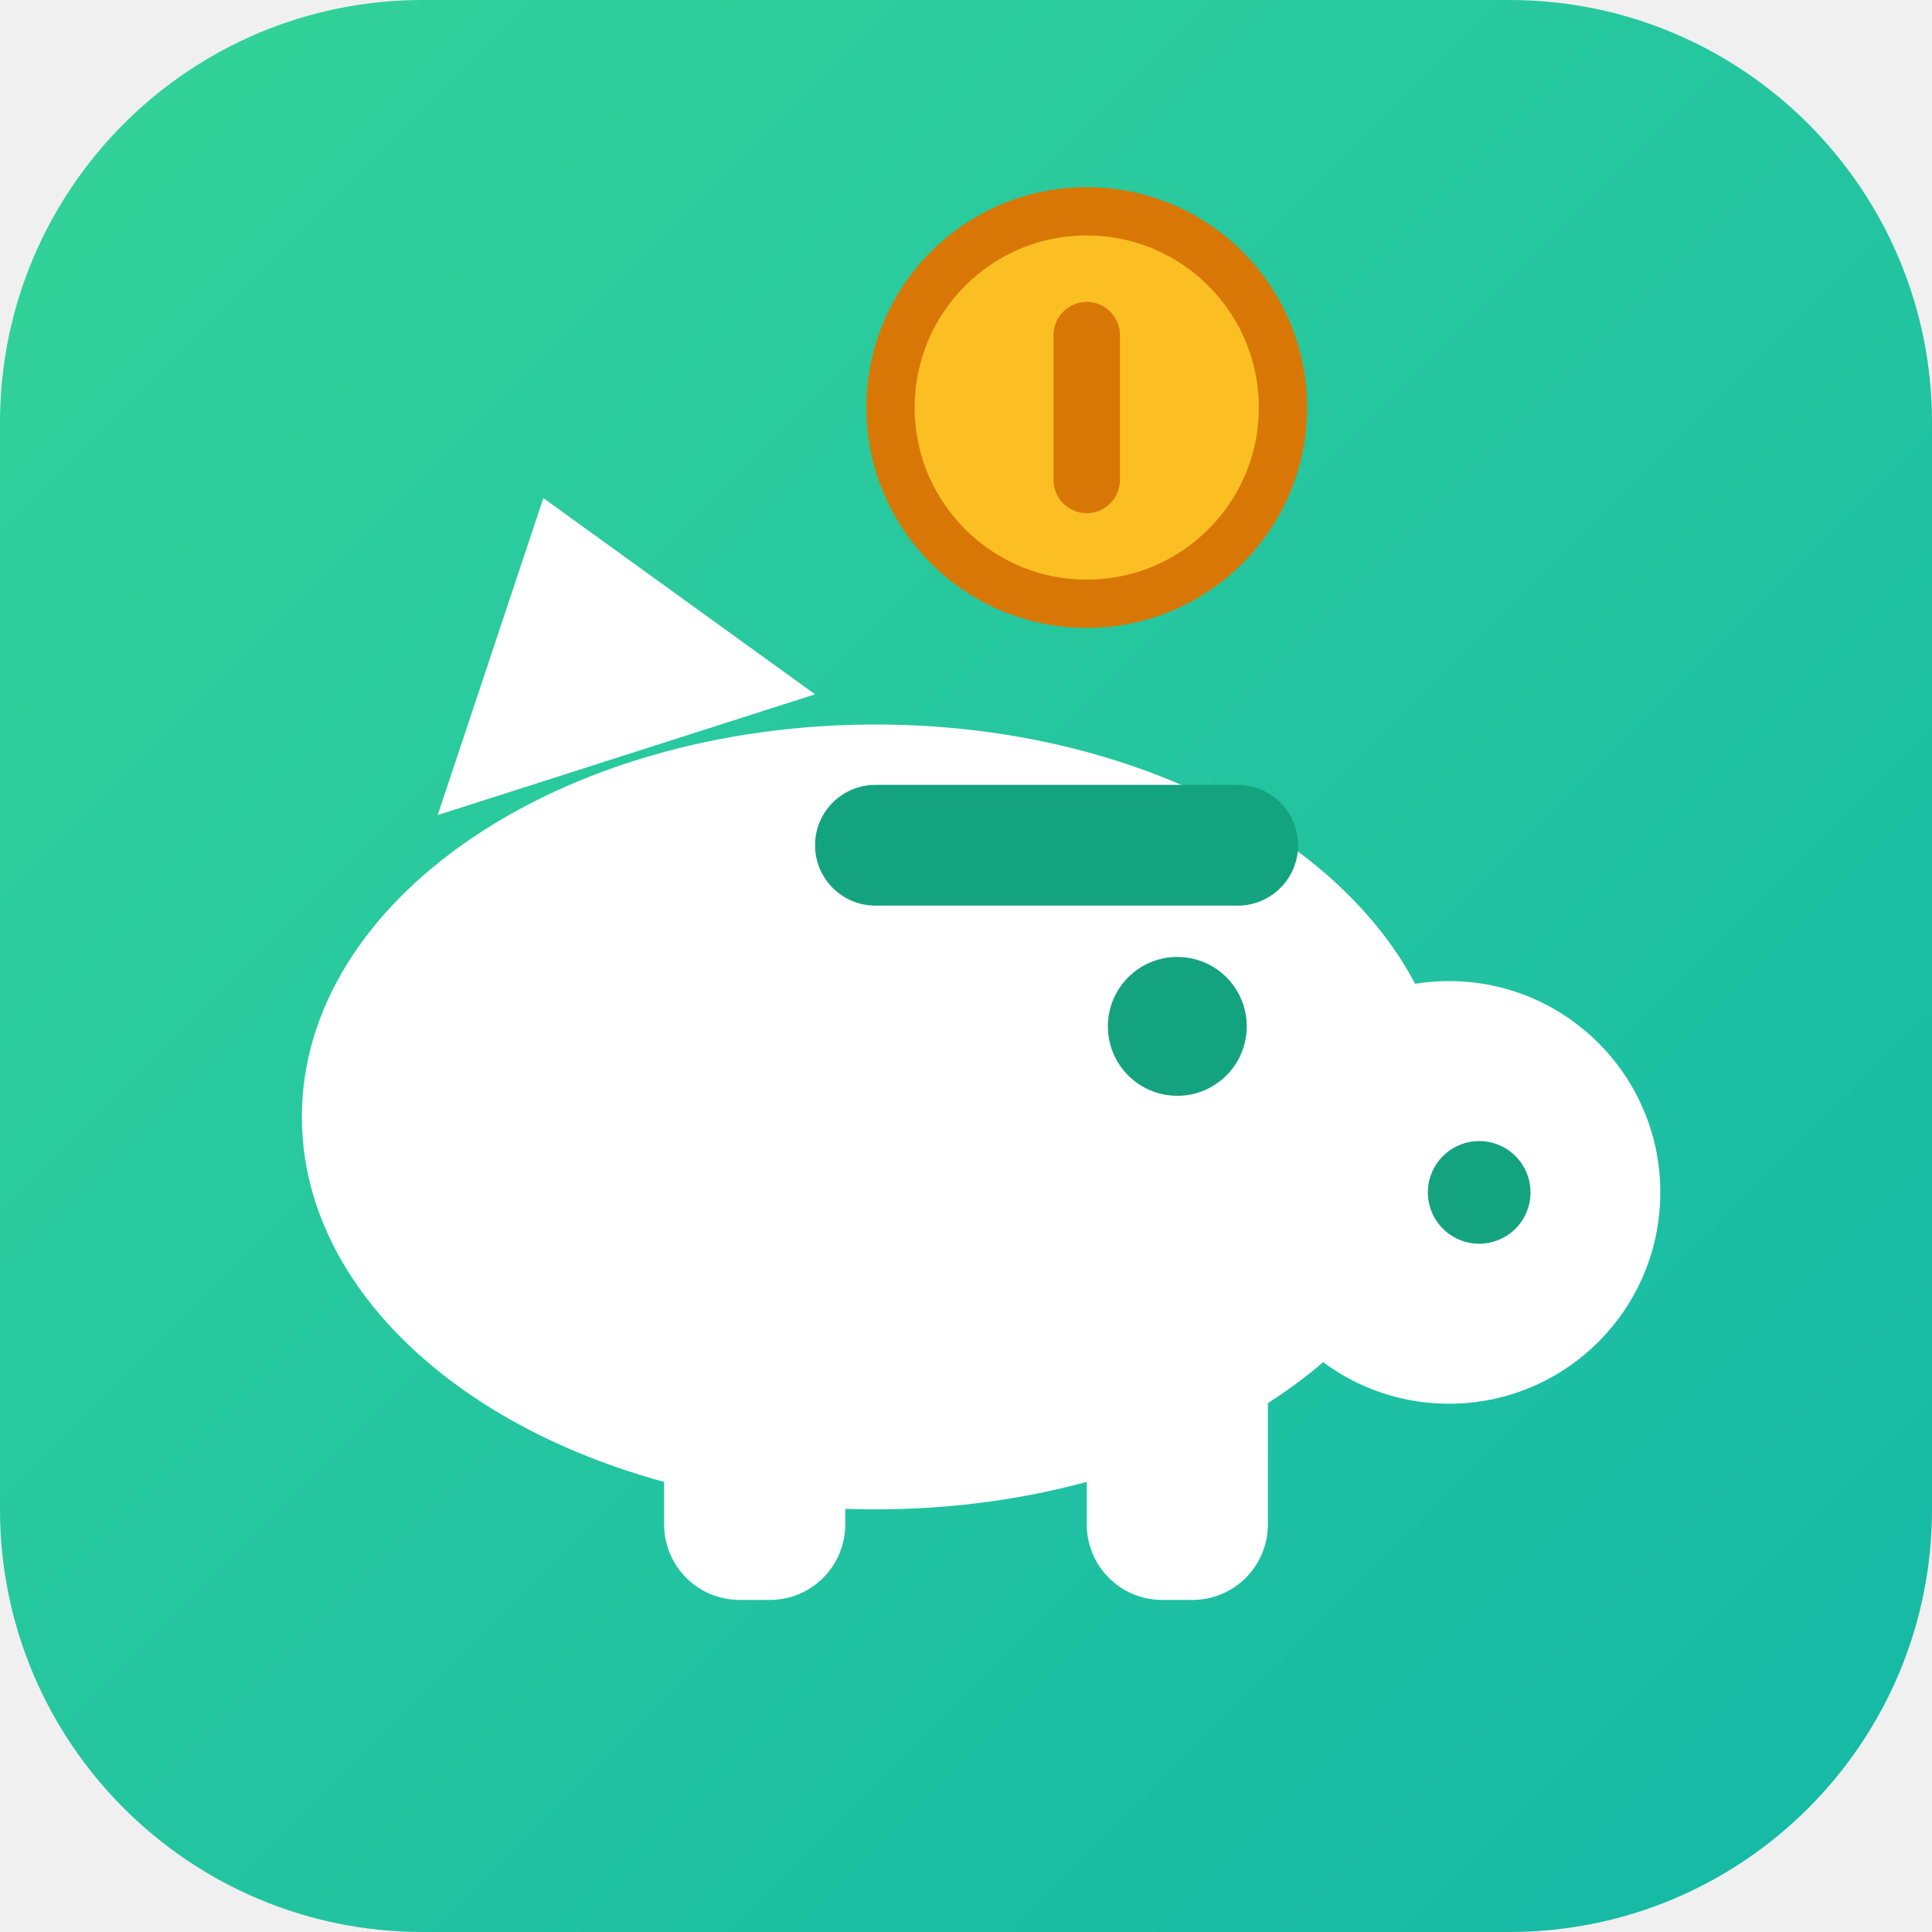
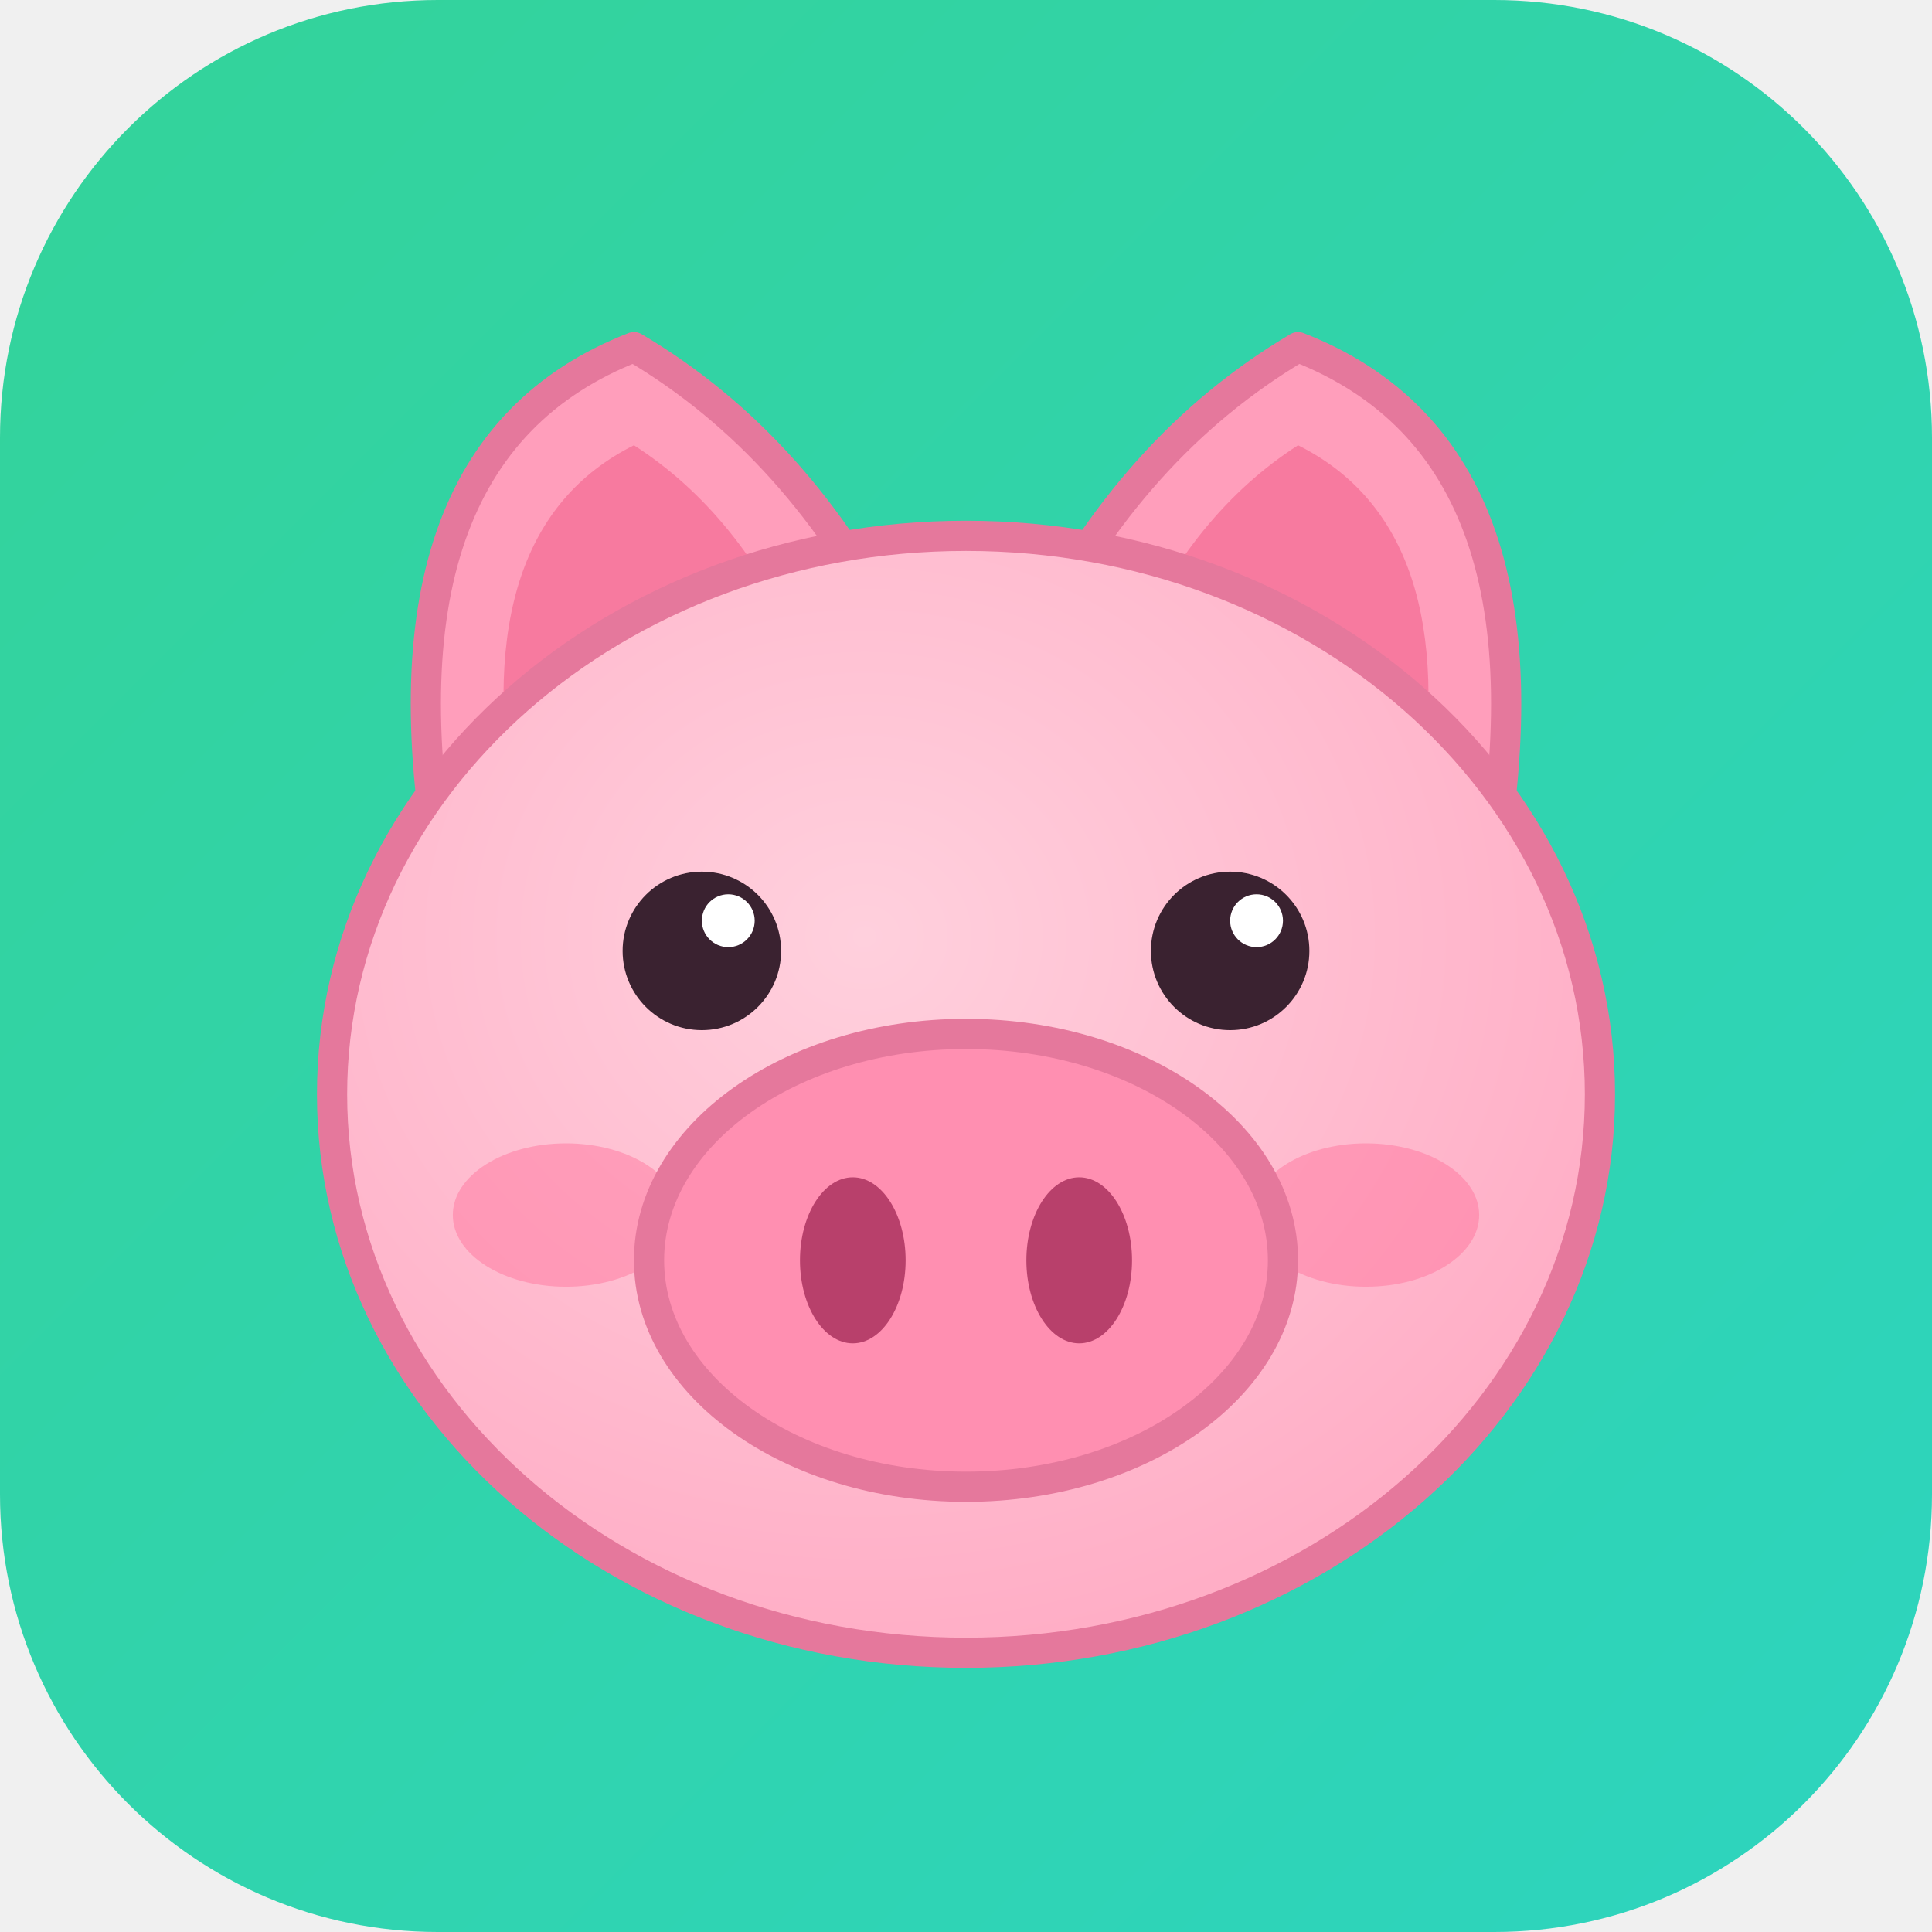
- <svg xmlns="http://www.w3.org/2000/svg" viewBox="0 0 64 64">
+ <svg xmlns="http://www.w3.org/2000/svg" viewBox="0 0 512 512">
  <defs>
-     <linearGradient id="g" x1="0" y1="0" x2="1" y2="1">
+     <linearGradient id="bg" x1="0" y1="0" x2="1" y2="1">
      <stop offset="0" stop-color="#34d399" />
-       <stop offset="1" stop-color="#14b8a6" />
+       <stop offset="1" stop-color="#2dd4bf" />
    </linearGradient>
+     <radialGradient id="skin" cx=".42" cy=".36" r=".75">
+       <stop offset="0" stop-color="#ffd0dd" />
+       <stop offset="1" stop-color="#ffa8c2" />
+     </radialGradient>
  </defs>
-   <rect width="64" height="64" rx="14" fill="url(#g)" />
-   <circle cx="36" cy="13.5" r="6.5" fill="#fbbf24" stroke="#d97706" stroke-width="1.6" />
-   <rect x="34.9" y="10" width="2.2" height="7" rx="1.1" fill="#d97706" />
-   <g fill="#fff">
-     <path d="M14.5 27l3.5-10.5 9 6.5z" />
-     <rect x="22" y="43" width="6" height="10" rx="2.5" />
-     <rect x="36" y="43" width="6" height="10" rx="2.5" />
-     <ellipse cx="29" cy="37" rx="19" ry="13" />
-     <circle cx="48" cy="39.5" r="7" />
-   </g>
-   <g fill="#14a37f">
-     <rect x="27" y="26" width="16" height="4" rx="2" />
-     <circle cx="39" cy="34" r="2.3" />
-     <circle cx="49" cy="39.5" r="1.7" />
+   <rect width="512" height="512" rx="116" fill="url(#bg)" />
+   <g id="pig">
+     <path d="M118 236 Q96 120 168 92 Q212 118 238 170 Z" fill="#ff9ebb" stroke="#e5789c" stroke-width="8" stroke-linejoin="round" />
+     <path d="M394 236 Q416 120 344 92 Q300 118 274 170 Z" fill="#ff9ebb" stroke="#e5789c" stroke-width="8" stroke-linejoin="round" />
+     <path d="M136 214 Q124 140 168 118 Q196 136 212 172 Z" fill="#f77a9f" />
+     <path d="M376 214 Q388 140 344 118 Q316 136 300 172 Z" fill="#f77a9f" />
+     <ellipse cx="256" cy="290" rx="168" ry="148" fill="url(#skin)" stroke="#e5789c" stroke-width="8" />
+     <ellipse cx="150" cy="322" rx="30" ry="19" fill="#ff6f9a" opacity=".45" />
+     <ellipse cx="362" cy="322" rx="30" ry="19" fill="#ff6f9a" opacity=".45" />
+     <circle cx="186" cy="252" r="21" fill="#3a2230" />
+     <circle cx="326" cy="252" r="21" fill="#3a2230" />
+     <circle cx="193" cy="244" r="7" fill="#fff" />
+     <circle cx="333" cy="244" r="7" fill="#fff" />
+     <ellipse cx="256" cy="334" rx="84" ry="60" fill="#ff8fb1" stroke="#e5789c" stroke-width="8" />
+     <ellipse cx="226" cy="334" rx="14" ry="22" fill="#b8406b" />
+     <ellipse cx="286" cy="334" rx="14" ry="22" fill="#b8406b" />
  </g>
</svg>
